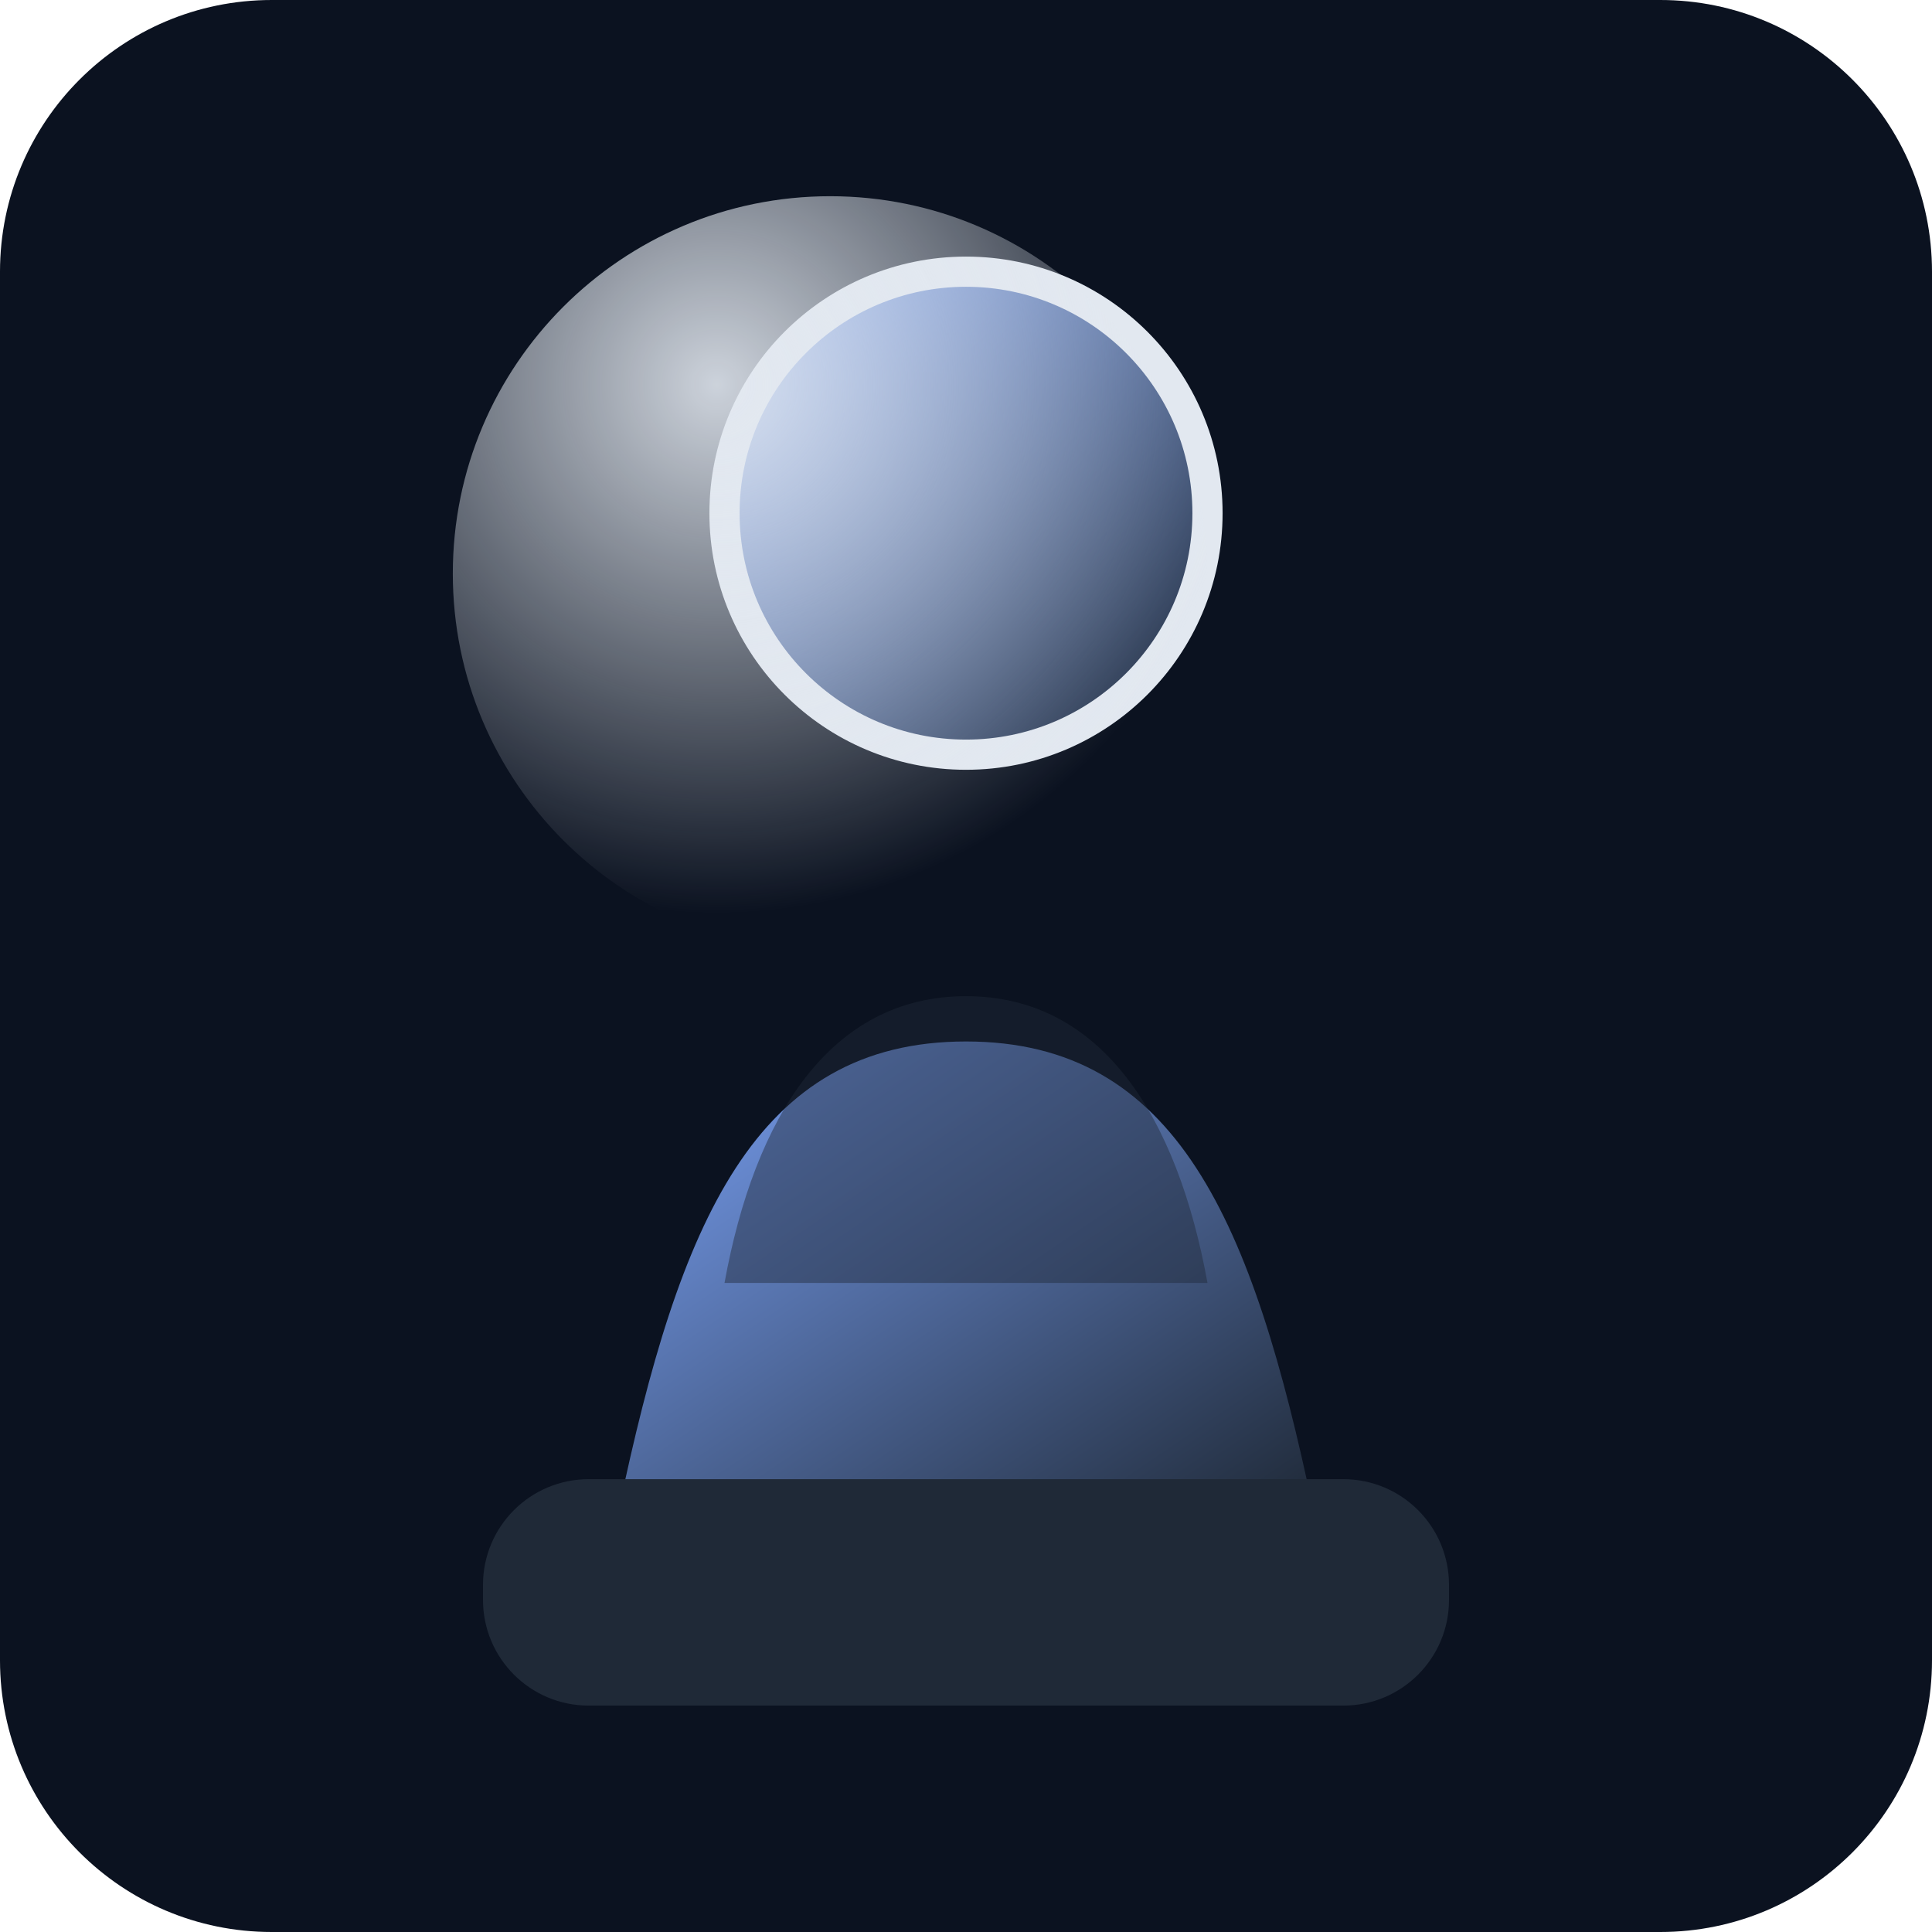
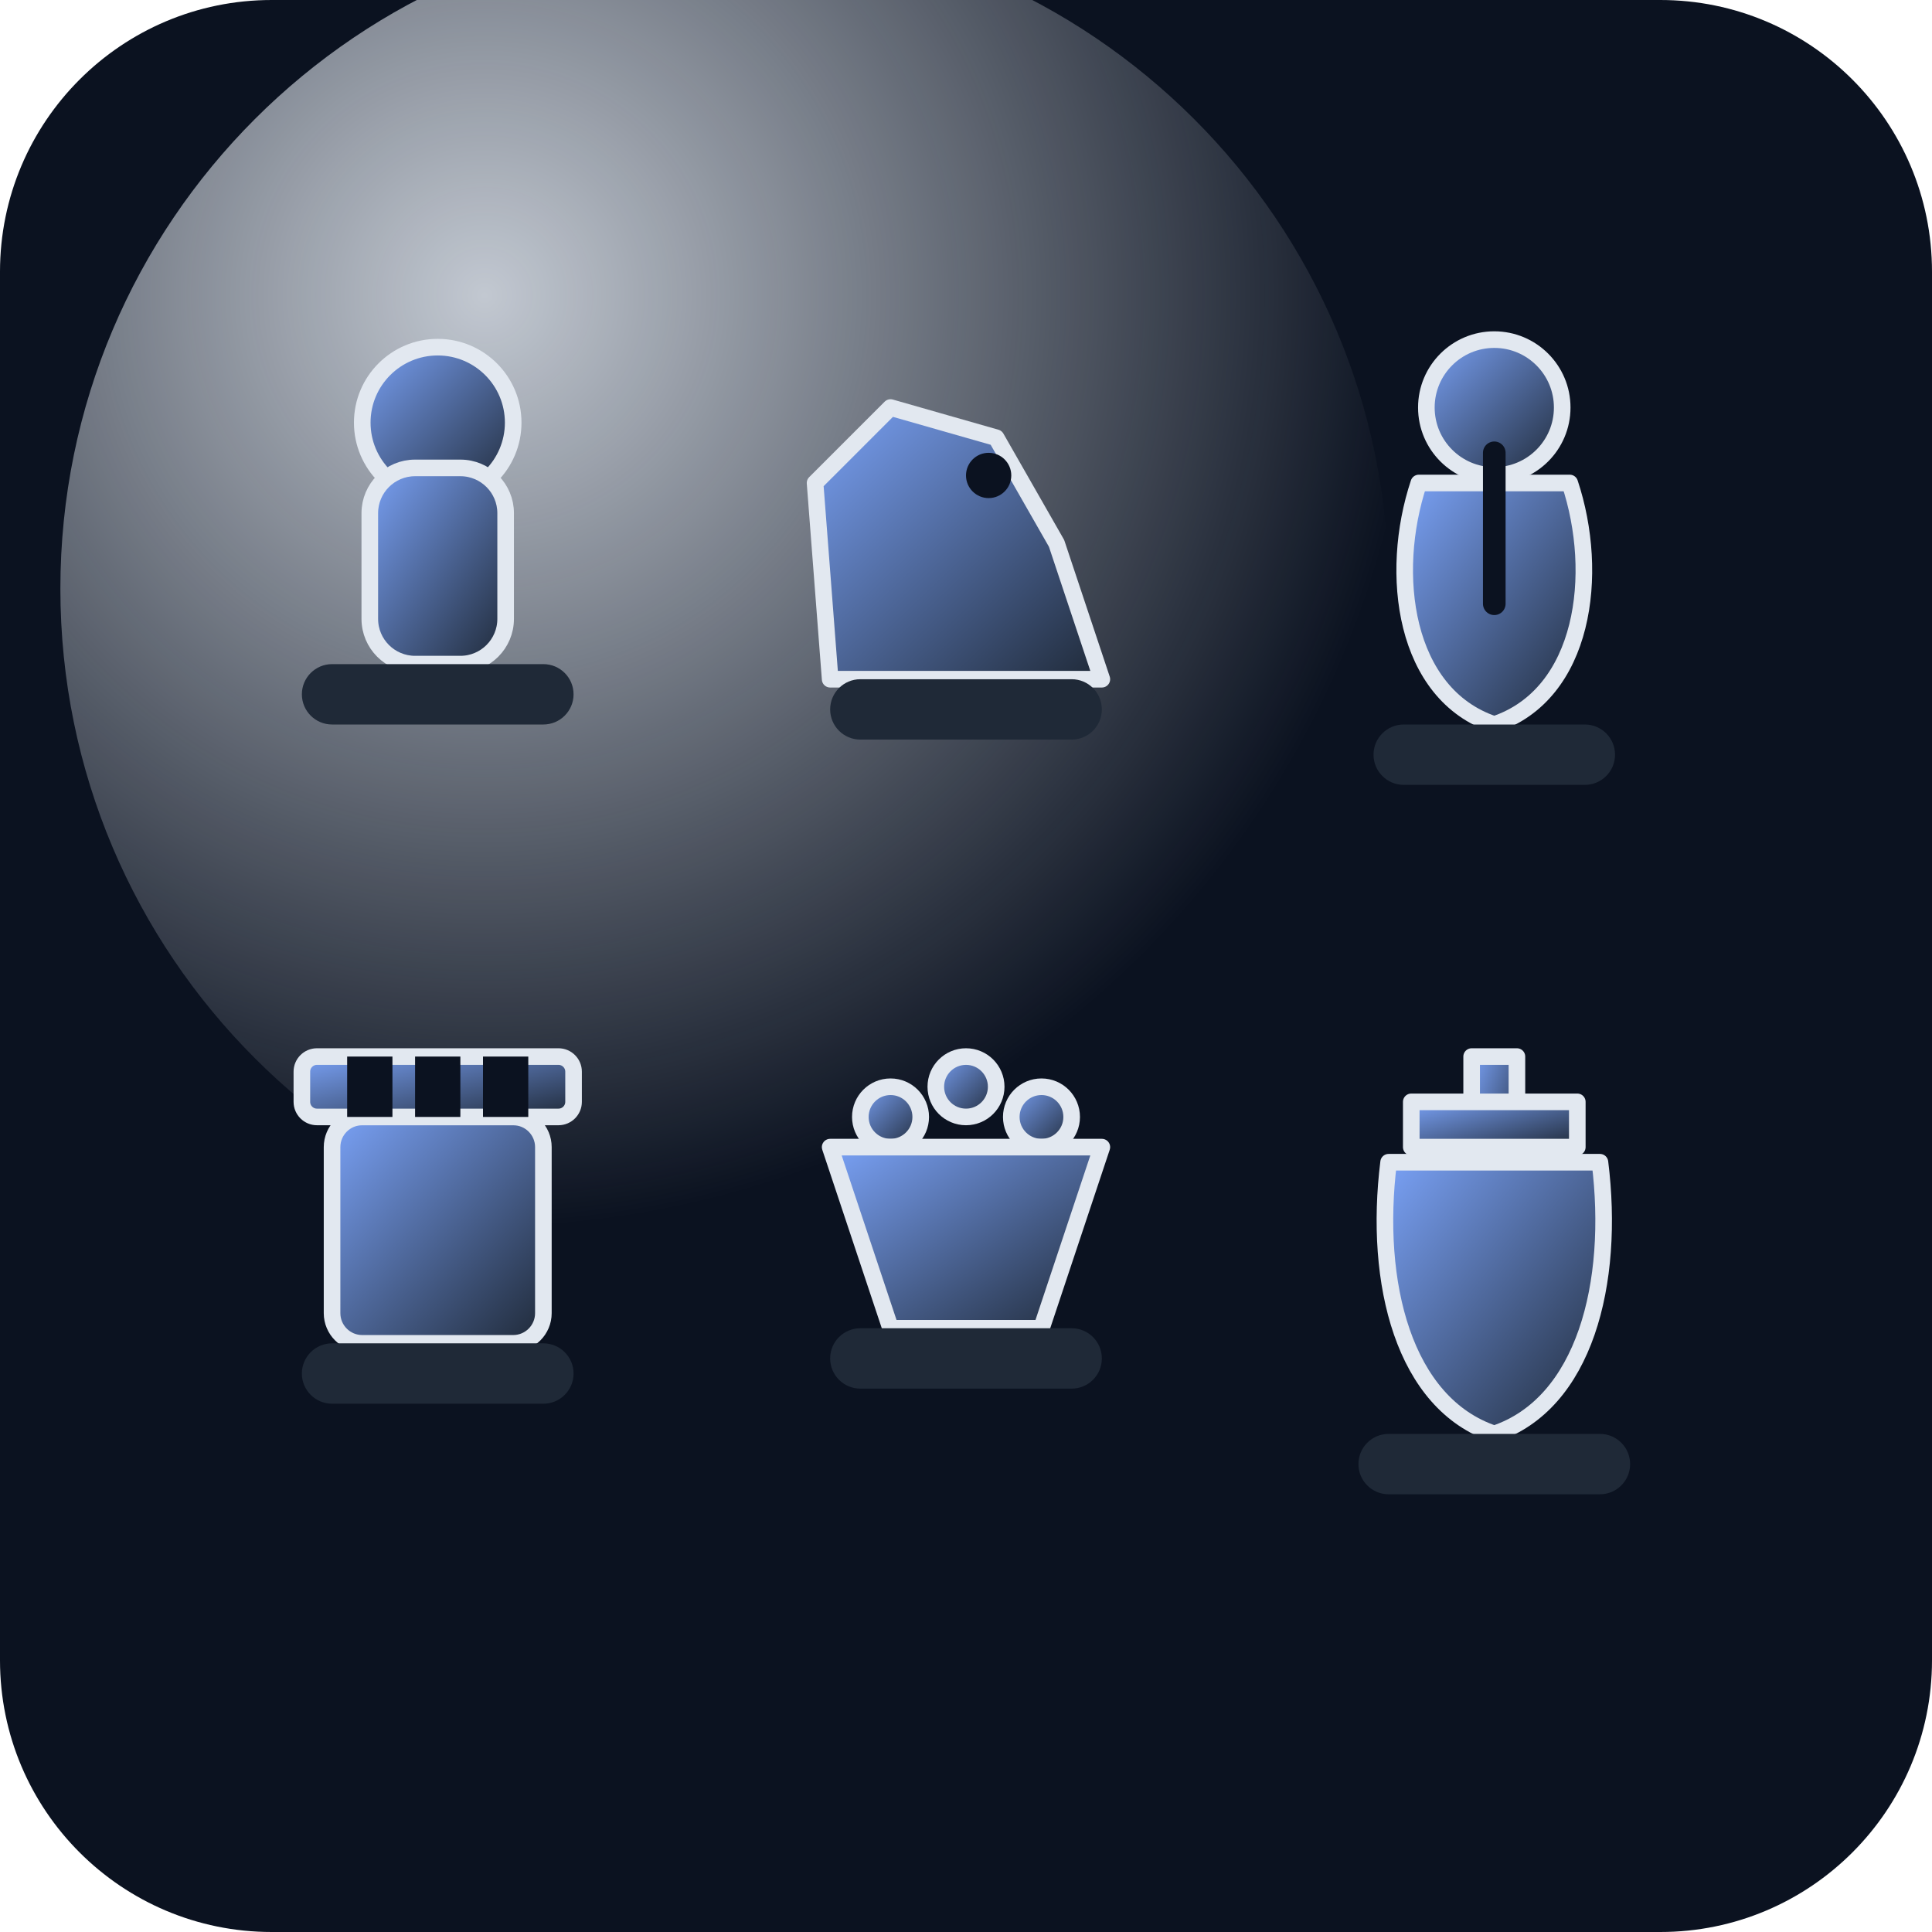
<svg xmlns="http://www.w3.org/2000/svg" width="256" height="256" viewBox="0 0 256 256">
  <defs>
-     <radialGradient id="shine" cx="35%" cy="25%" r="70%">
-       <stop offset="0%" stop-color="#e2e8f0" stop-opacity="0.9" />
+     <radialGradient id="shine" cx="32%" cy="28%" r="70%">
+       <stop offset="0%" stop-color="#e2e8f0" stop-opacity="0.85" />
      <stop offset="100%" stop-color="#e2e8f0" stop-opacity="0" />
    </radialGradient>
    <linearGradient id="body" x1="0" y1="0" x2="1" y2="1">
      <stop offset="0%" stop-color="#7aa2f7" />
      <stop offset="100%" stop-color="#1f2937" />
    </linearGradient>
  </defs>
  <rect width="256" height="256" rx="36" fill="#0b1220" />
-   <circle cx="128" cy="68" r="32" fill="url(#body)" stroke="#e2e8f0" stroke-width="4" />
-   <path d="M82 200c8-38 18-62 46-62s38 24 46 62" fill="url(#body)" />
-   <path d="M96 170c4-22 14-38 32-38s28 16 32 38" fill="#1f2937" opacity="0.45" />
-   <rect x="64" y="196" width="128" height="30" rx="14" fill="#1f2937" />
-   <circle cx="110" cy="76" r="50" fill="url(#shine)" />
+   <circle cx="96" cy="78" r="88" fill="url(#shine)" />
+   <g fill="url(#body)" stroke="#e2e8f0" stroke-width="2.2" stroke-linecap="round" stroke-linejoin="round">
+     <g transform="translate(58 70)">
+       <circle cx="0" cy="-14" r="10" />
+       <rect x="-9" y="-8" width="18" height="26" rx="6" />
+       <rect x="-18" y="18" width="36" height="8" rx="4" fill="#1f2937" stroke="none" />
+     </g>
+     <g transform="translate(128 70)">
+       <path d="M-18 20 L18 20 L12 2 L4 -12 L-10 -16 L-20 -6 Z" />
+       <circle cx="3" cy="-7" r="3" fill="#0b1220" stroke="none" />
+       <rect x="-18" y="20" width="36" height="8" rx="4" fill="#1f2937" stroke="none" />
+     </g>
+     <g transform="translate(198 70)">
+       <circle cx="0" cy="-16" r="9" />
+       <path d="M-10 -6 C-14 6 -12 22 0 26 C12 22 14 6 10 -6 Z" />
+       <path d="M0 -10 L0 10" stroke="#0b1220" stroke-width="3" />
+       <rect x="-16" y="26" width="32" height="8" rx="4" fill="#1f2937" stroke="none" />
+     </g>
+     <g transform="translate(58 166)">
+       <rect x="-14" y="-18" width="28" height="30" rx="4" />
+       <rect x="-18" y="-26" width="36" height="8" rx="2" />
+       <rect x="-12" y="-26" width="6" height="8" fill="#0b1220" stroke="none" />
+       <rect x="-3" y="-26" width="6" height="8" fill="#0b1220" stroke="none" />
+       <rect x="6" y="-26" width="6" height="8" fill="#0b1220" stroke="none" />
+       <rect x="-18" y="12" width="36" height="8" rx="4" fill="#1f2937" stroke="none" />
+     </g>
+     <g transform="translate(128 166)">
+       <circle cx="-10" cy="-18" r="4" />
+       <circle cx="0" cy="-22" r="4" />
+       <circle cx="10" cy="-18" r="4" />
+       <path d="M-18 -14 L18 -14 L10 10 L-10 10 Z" />
+       <rect x="-18" y="10" width="36" height="8" rx="4" fill="#1f2937" stroke="none" />
+     </g>
+     <g transform="translate(198 166)">
+       <rect x="-3" y="-26" width="6" height="16" />
+       <rect x="-11" y="-20" width="22" height="6" />
+       <path d="M-14 -12 C-16 4 -12 20 0 24 C12 20 16 4 14 -12 Z" />
+       <rect x="-18" y="24" width="36" height="8" rx="4" fill="#1f2937" stroke="none" />
+     </g>
+   </g>
</svg>
